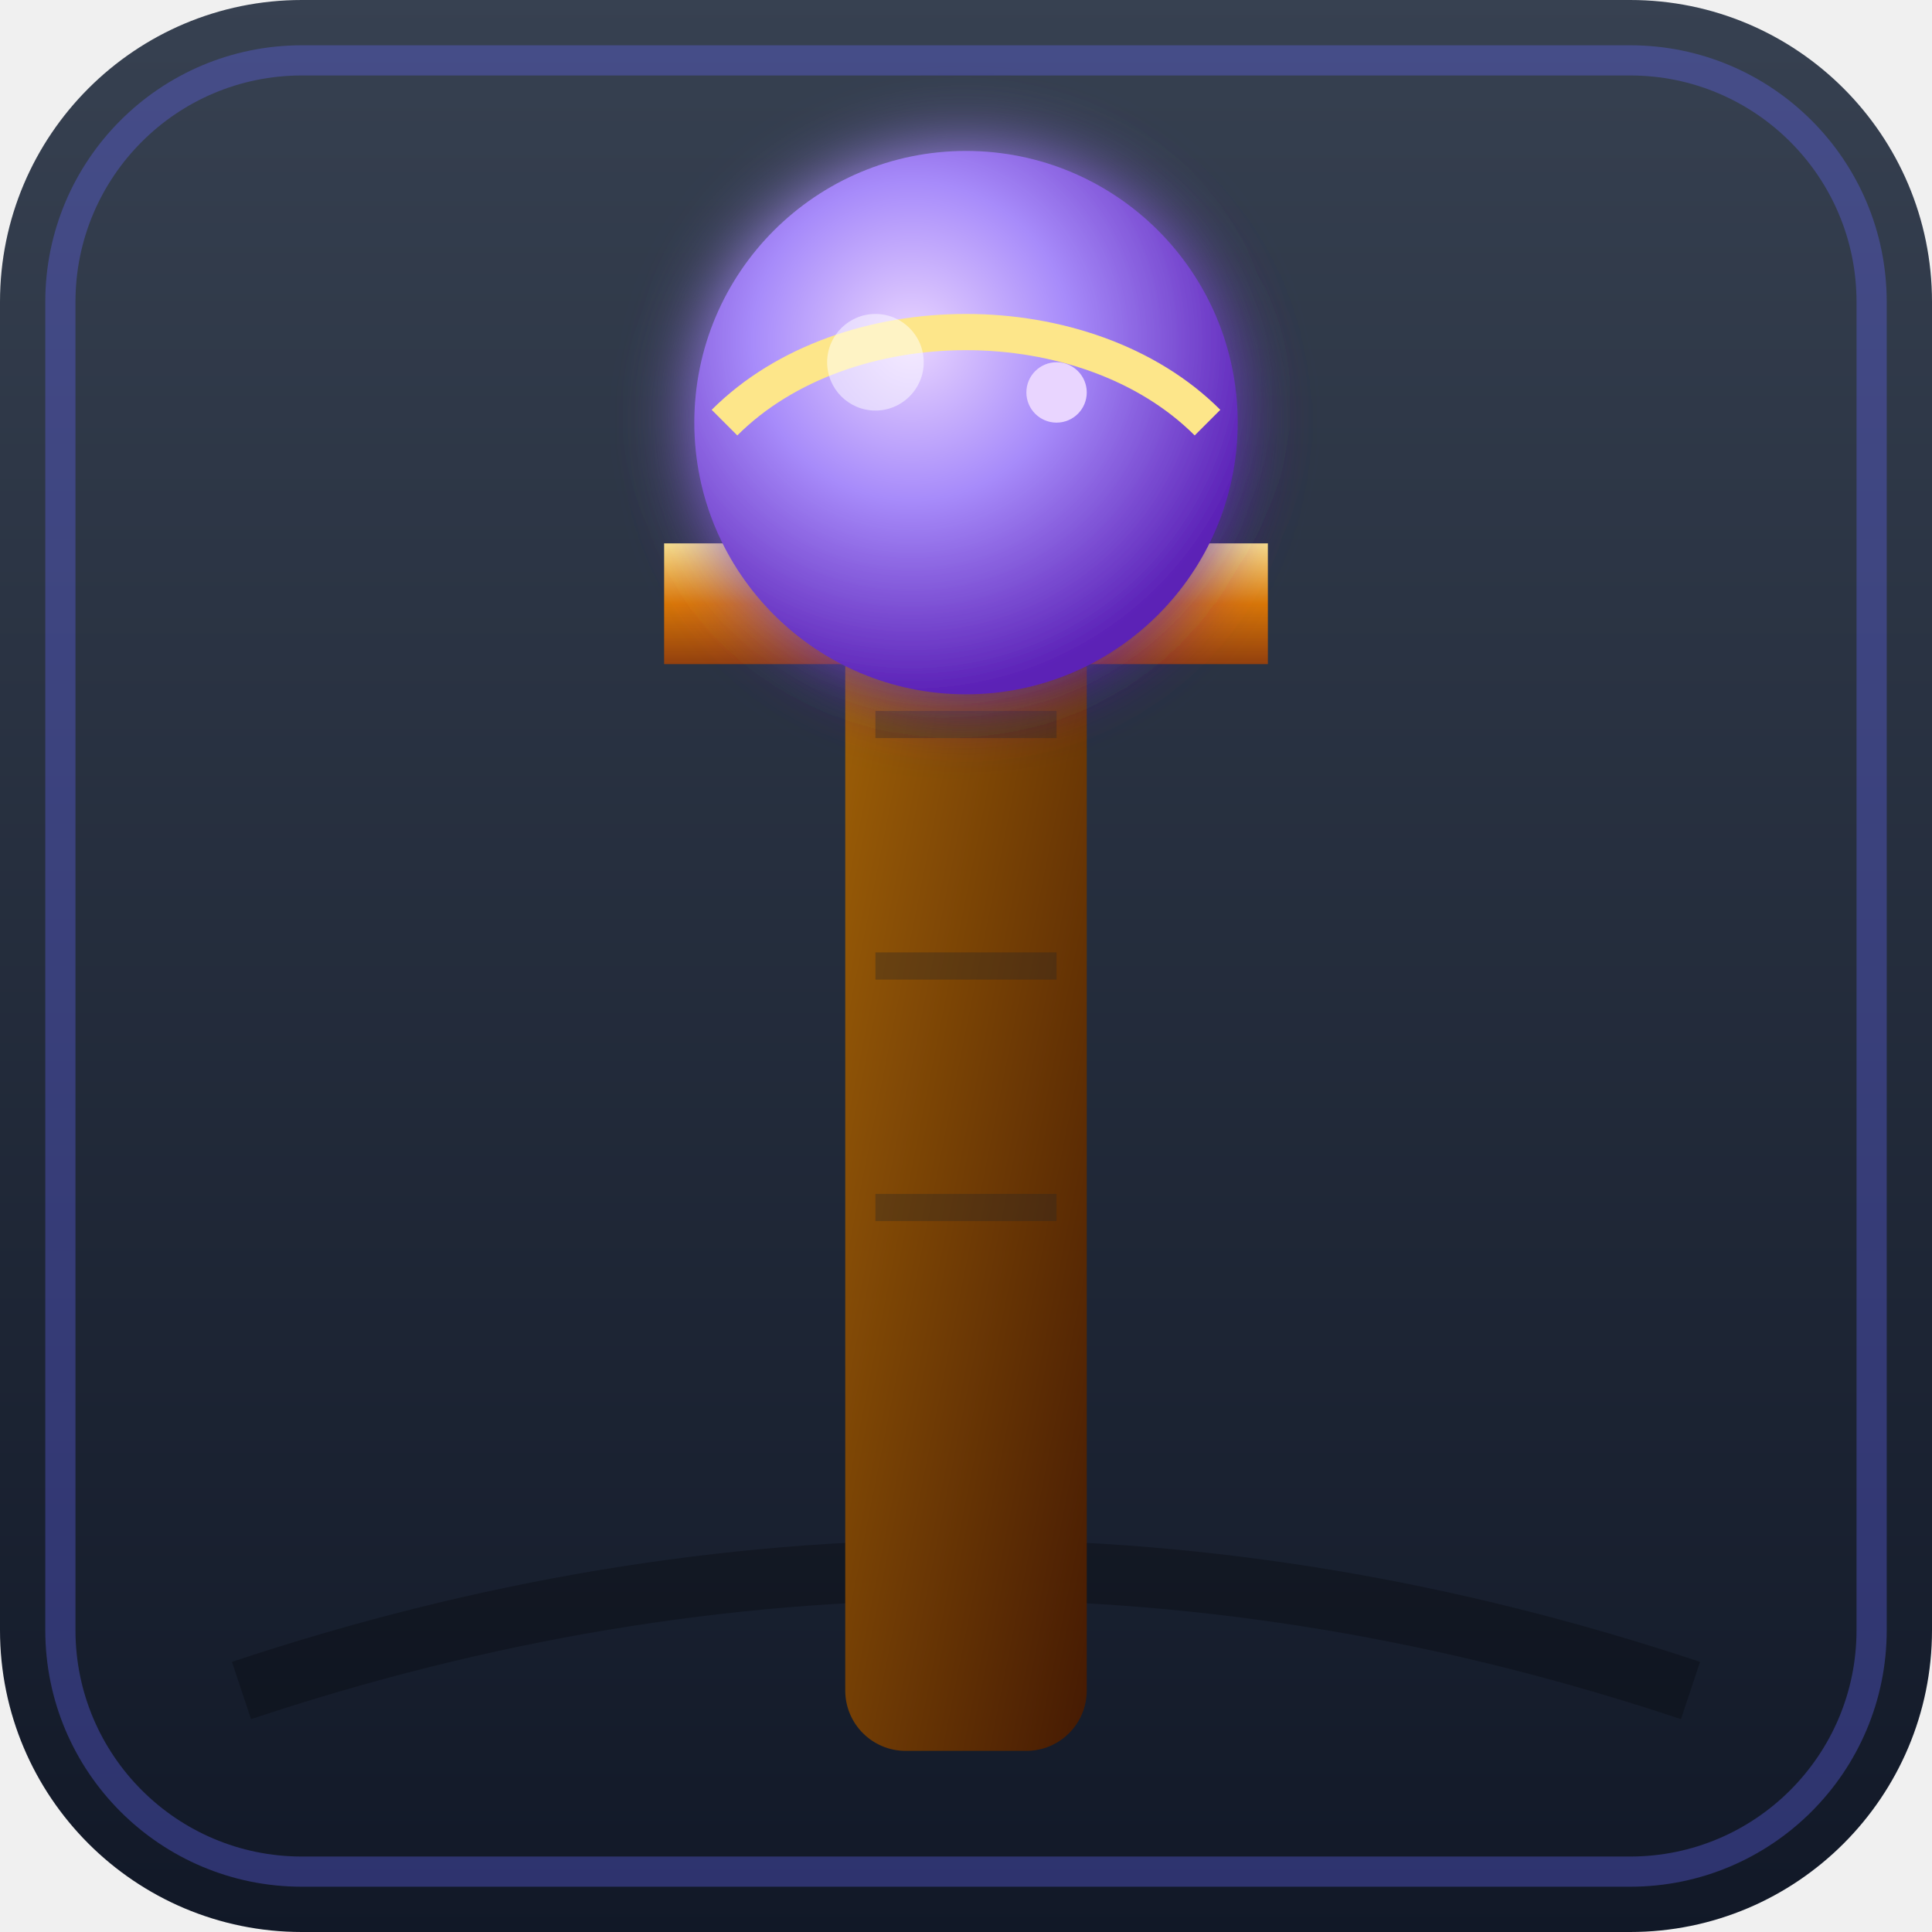
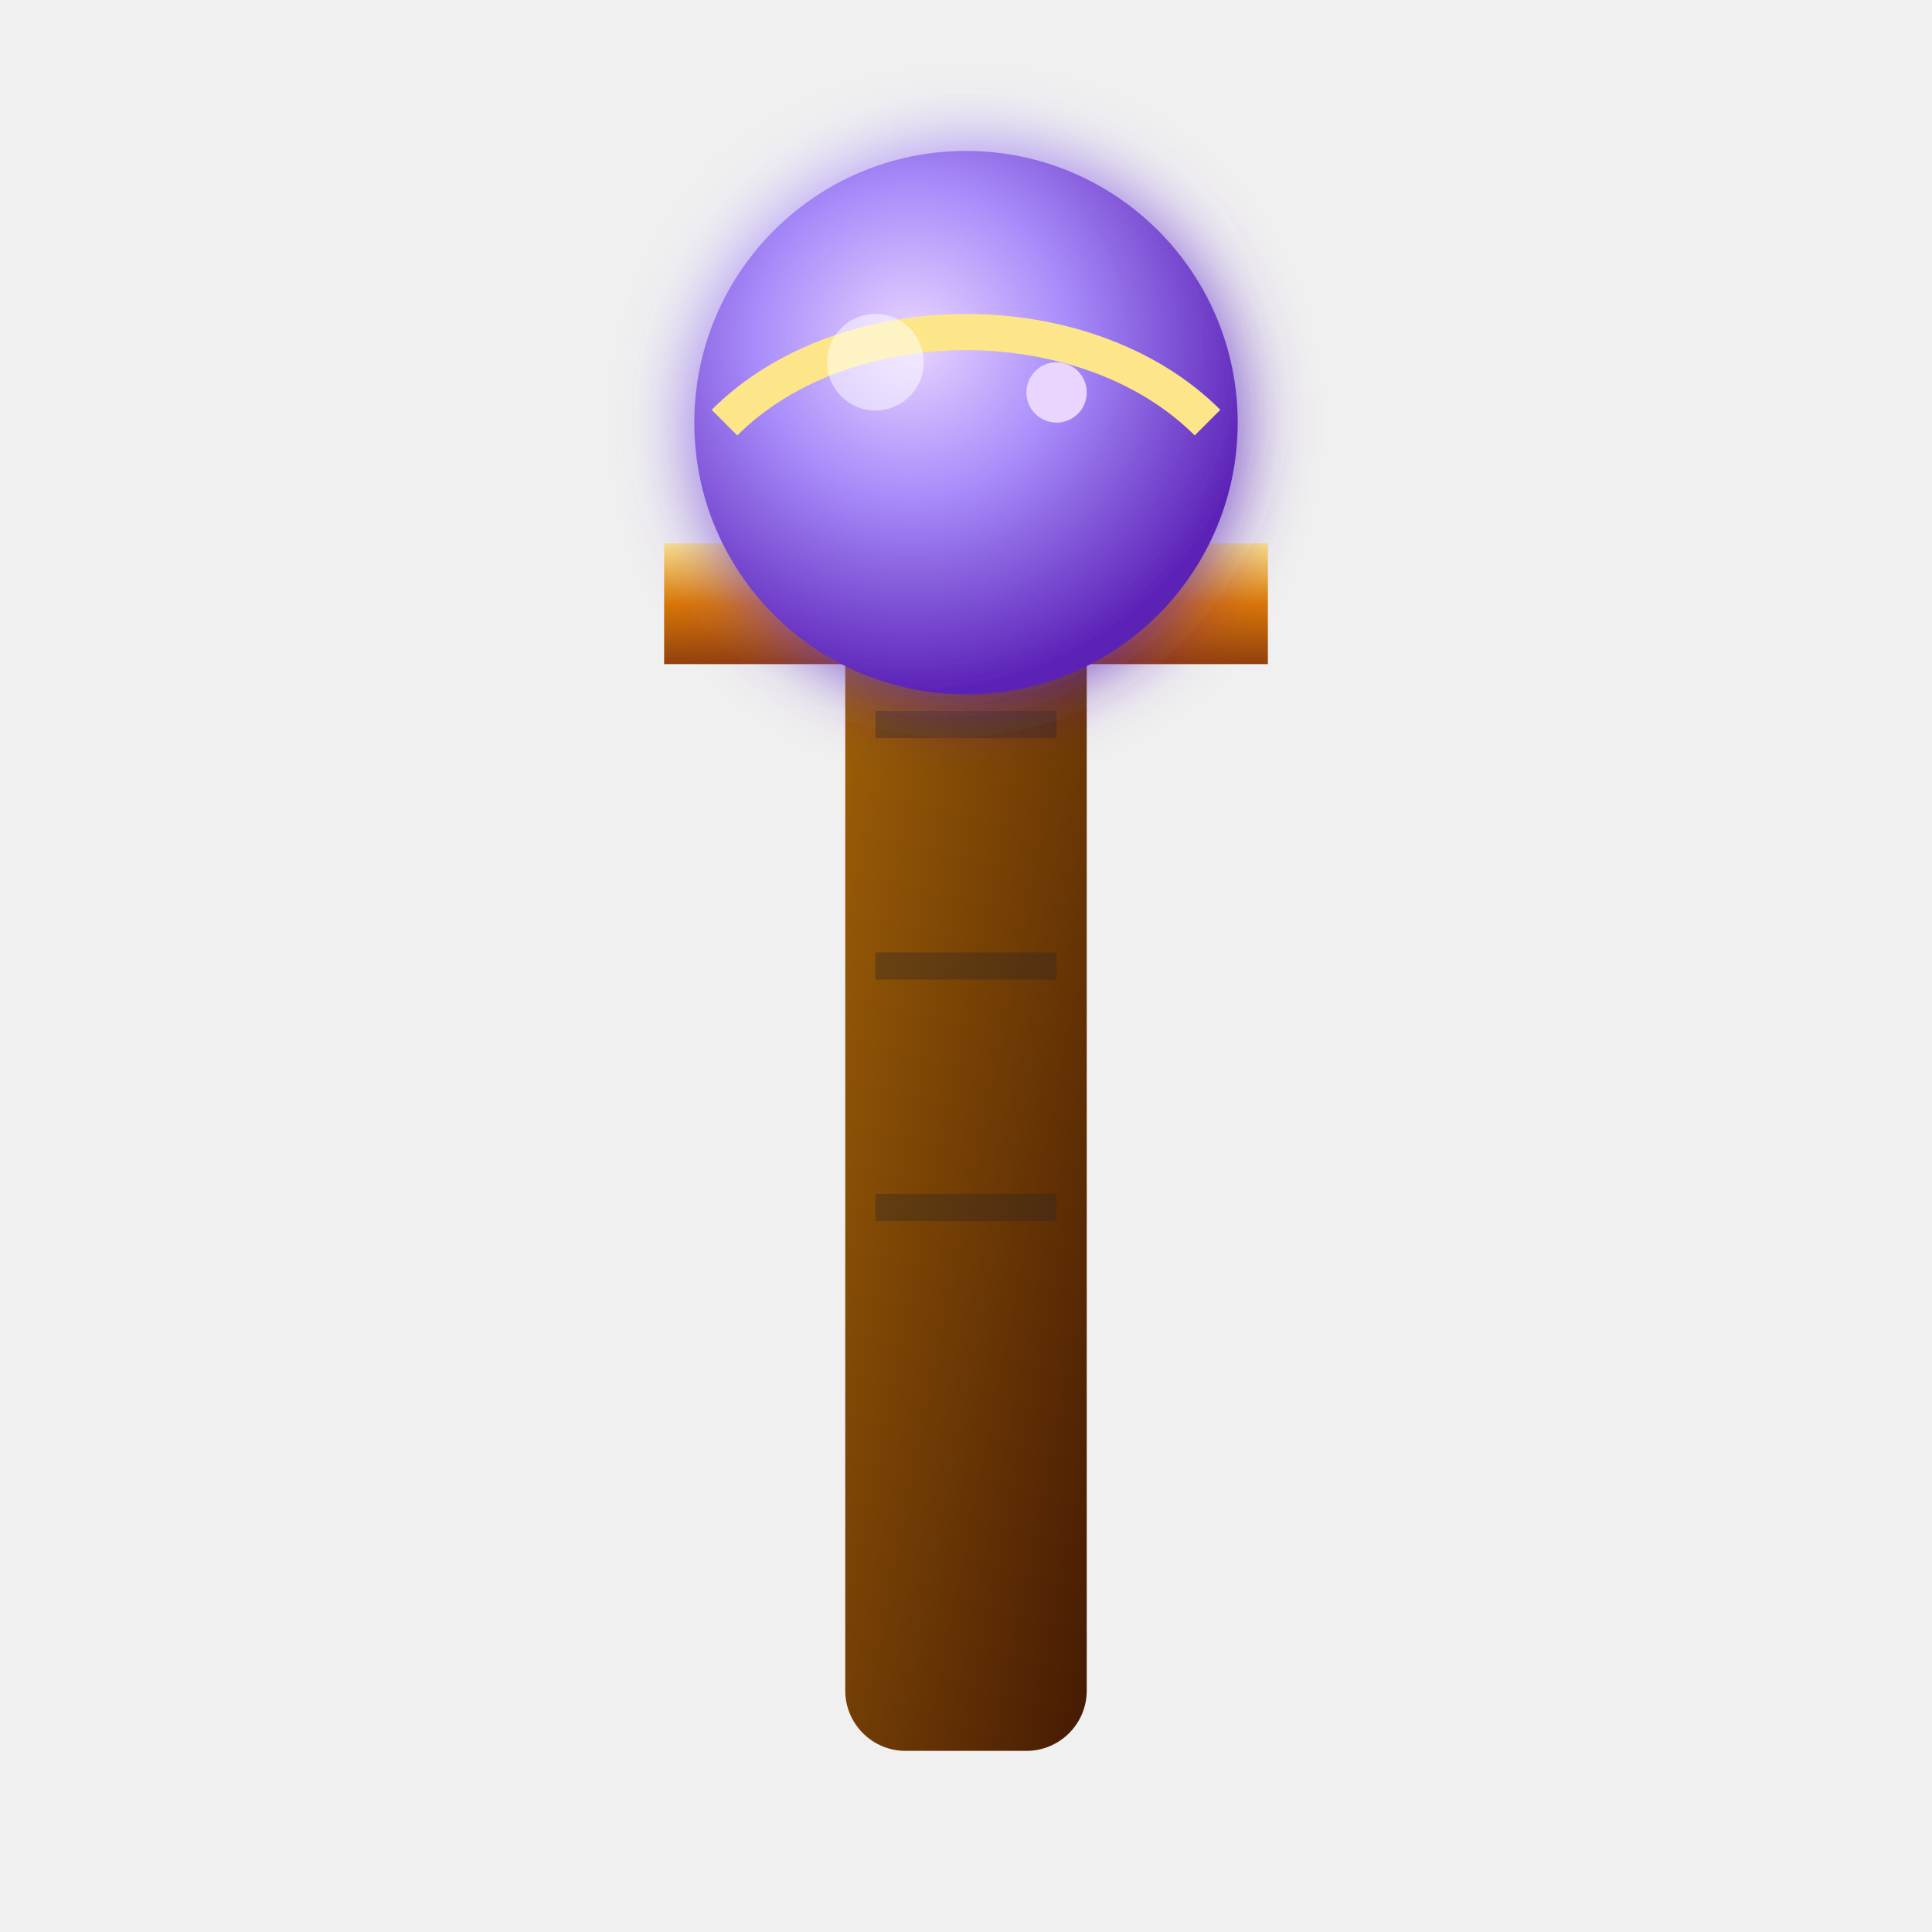
<svg xmlns="http://www.w3.org/2000/svg" viewBox="0 0 32 32" fill="none">
  <defs>
-     <linearGradient id="staff-bg" x1="0" y1="0" x2="0" y2="1">
-       <stop offset="0%" stop-color="#374151" />
-       <stop offset="100%" stop-color="#111827" />
-     </linearGradient>
    <linearGradient id="staff-steel" x1="0" y1="0" x2="1" y2="1">
      <stop offset="0%" stop-color="#f8fafc" />
      <stop offset="35%" stop-color="#cbd5e1" />
      <stop offset="70%" stop-color="#94a3b8" />
      <stop offset="100%" stop-color="#64748b" />
    </linearGradient>
    <linearGradient id="staff-steel-dark" x1="0" y1="0" x2="1" y2="0">
      <stop offset="0%" stop-color="#475569" />
      <stop offset="50%" stop-color="#e2e8f0" />
      <stop offset="100%" stop-color="#334155" />
    </linearGradient>
    <linearGradient id="staff-gold" x1="0" y1="0" x2="0" y2="1">
      <stop offset="0%" stop-color="#fde68a" />
      <stop offset="50%" stop-color="#d97706" />
      <stop offset="100%" stop-color="#92400e" />
    </linearGradient>
    <linearGradient id="staff-wood" x1="0" y1="0" x2="1" y2="1">
      <stop offset="0%" stop-color="#a16207" />
      <stop offset="100%" stop-color="#451a03" />
    </linearGradient>
    <linearGradient id="staff-leather" x1="0" y1="0" x2="0" y2="1">
      <stop offset="0%" stop-color="#78716c" />
      <stop offset="100%" stop-color="#292524" />
    </linearGradient>
    <linearGradient id="staff-cloth" x1="0" y1="0" x2="0" y2="1">
      <stop offset="0%" stop-color="#f5f5f4" />
      <stop offset="100%" stop-color="#a8a29e" />
    </linearGradient>
    <radialGradient id="staff-gem" cx="40%" cy="35%" r="65%">
      <stop offset="0%" stop-color="#e9d5ff" />
      <stop offset="45%" stop-color="#a78bfa" />
      <stop offset="100%" stop-color="#5b21b6" />
    </radialGradient>
    <filter id="staff-glow" x="-20%" y="-20%" width="140%" height="140%">
      <feGaussianBlur stdDeviation="0.6" result="b" />
      <feMerge>
        <feMergeNode in="b" />
        <feMergeNode in="SourceGraphic" />
      </feMerge>
    </filter>
  </defs>
-   <rect width="32" height="32" rx="5" fill="url(#staff-bg)" />
-   <rect x="1" y="1" width="30" height="30" rx="4" fill="none" stroke="#6366f1" stroke-opacity="0.35" stroke-width="0.5" />
-   <path d="M4 28 Q16 24 28 28" stroke="#000" stroke-opacity="0.25" stroke-width="1" fill="none" />
  <rect x="14" y="9" width="4" height="20" rx="1" fill="url(#staff-wood)" />
  <path d="M14.5 12 H17.5 M14.5 16 H17.5 M14.5 20 H17.5" stroke="#292524" stroke-width="0.45" opacity="0.35" />
  <path d="M11 9 H21 V11 H11 Z" fill="url(#staff-gold)" />
  <circle cx="16" cy="7" r="4.5" fill="url(#staff-gem)" filter="url(#staff-glow)" />
  <path d="M12 7 C14 5 18 5 20 7" stroke="#fde68a" stroke-width="0.6" fill="none" />
  <circle cx="14.5" cy="6" r="0.8" fill="#fff" opacity="0.5" />
  <circle cx="17.5" cy="6.5" r="0.5" fill="#e9d5ff" />
</svg>
